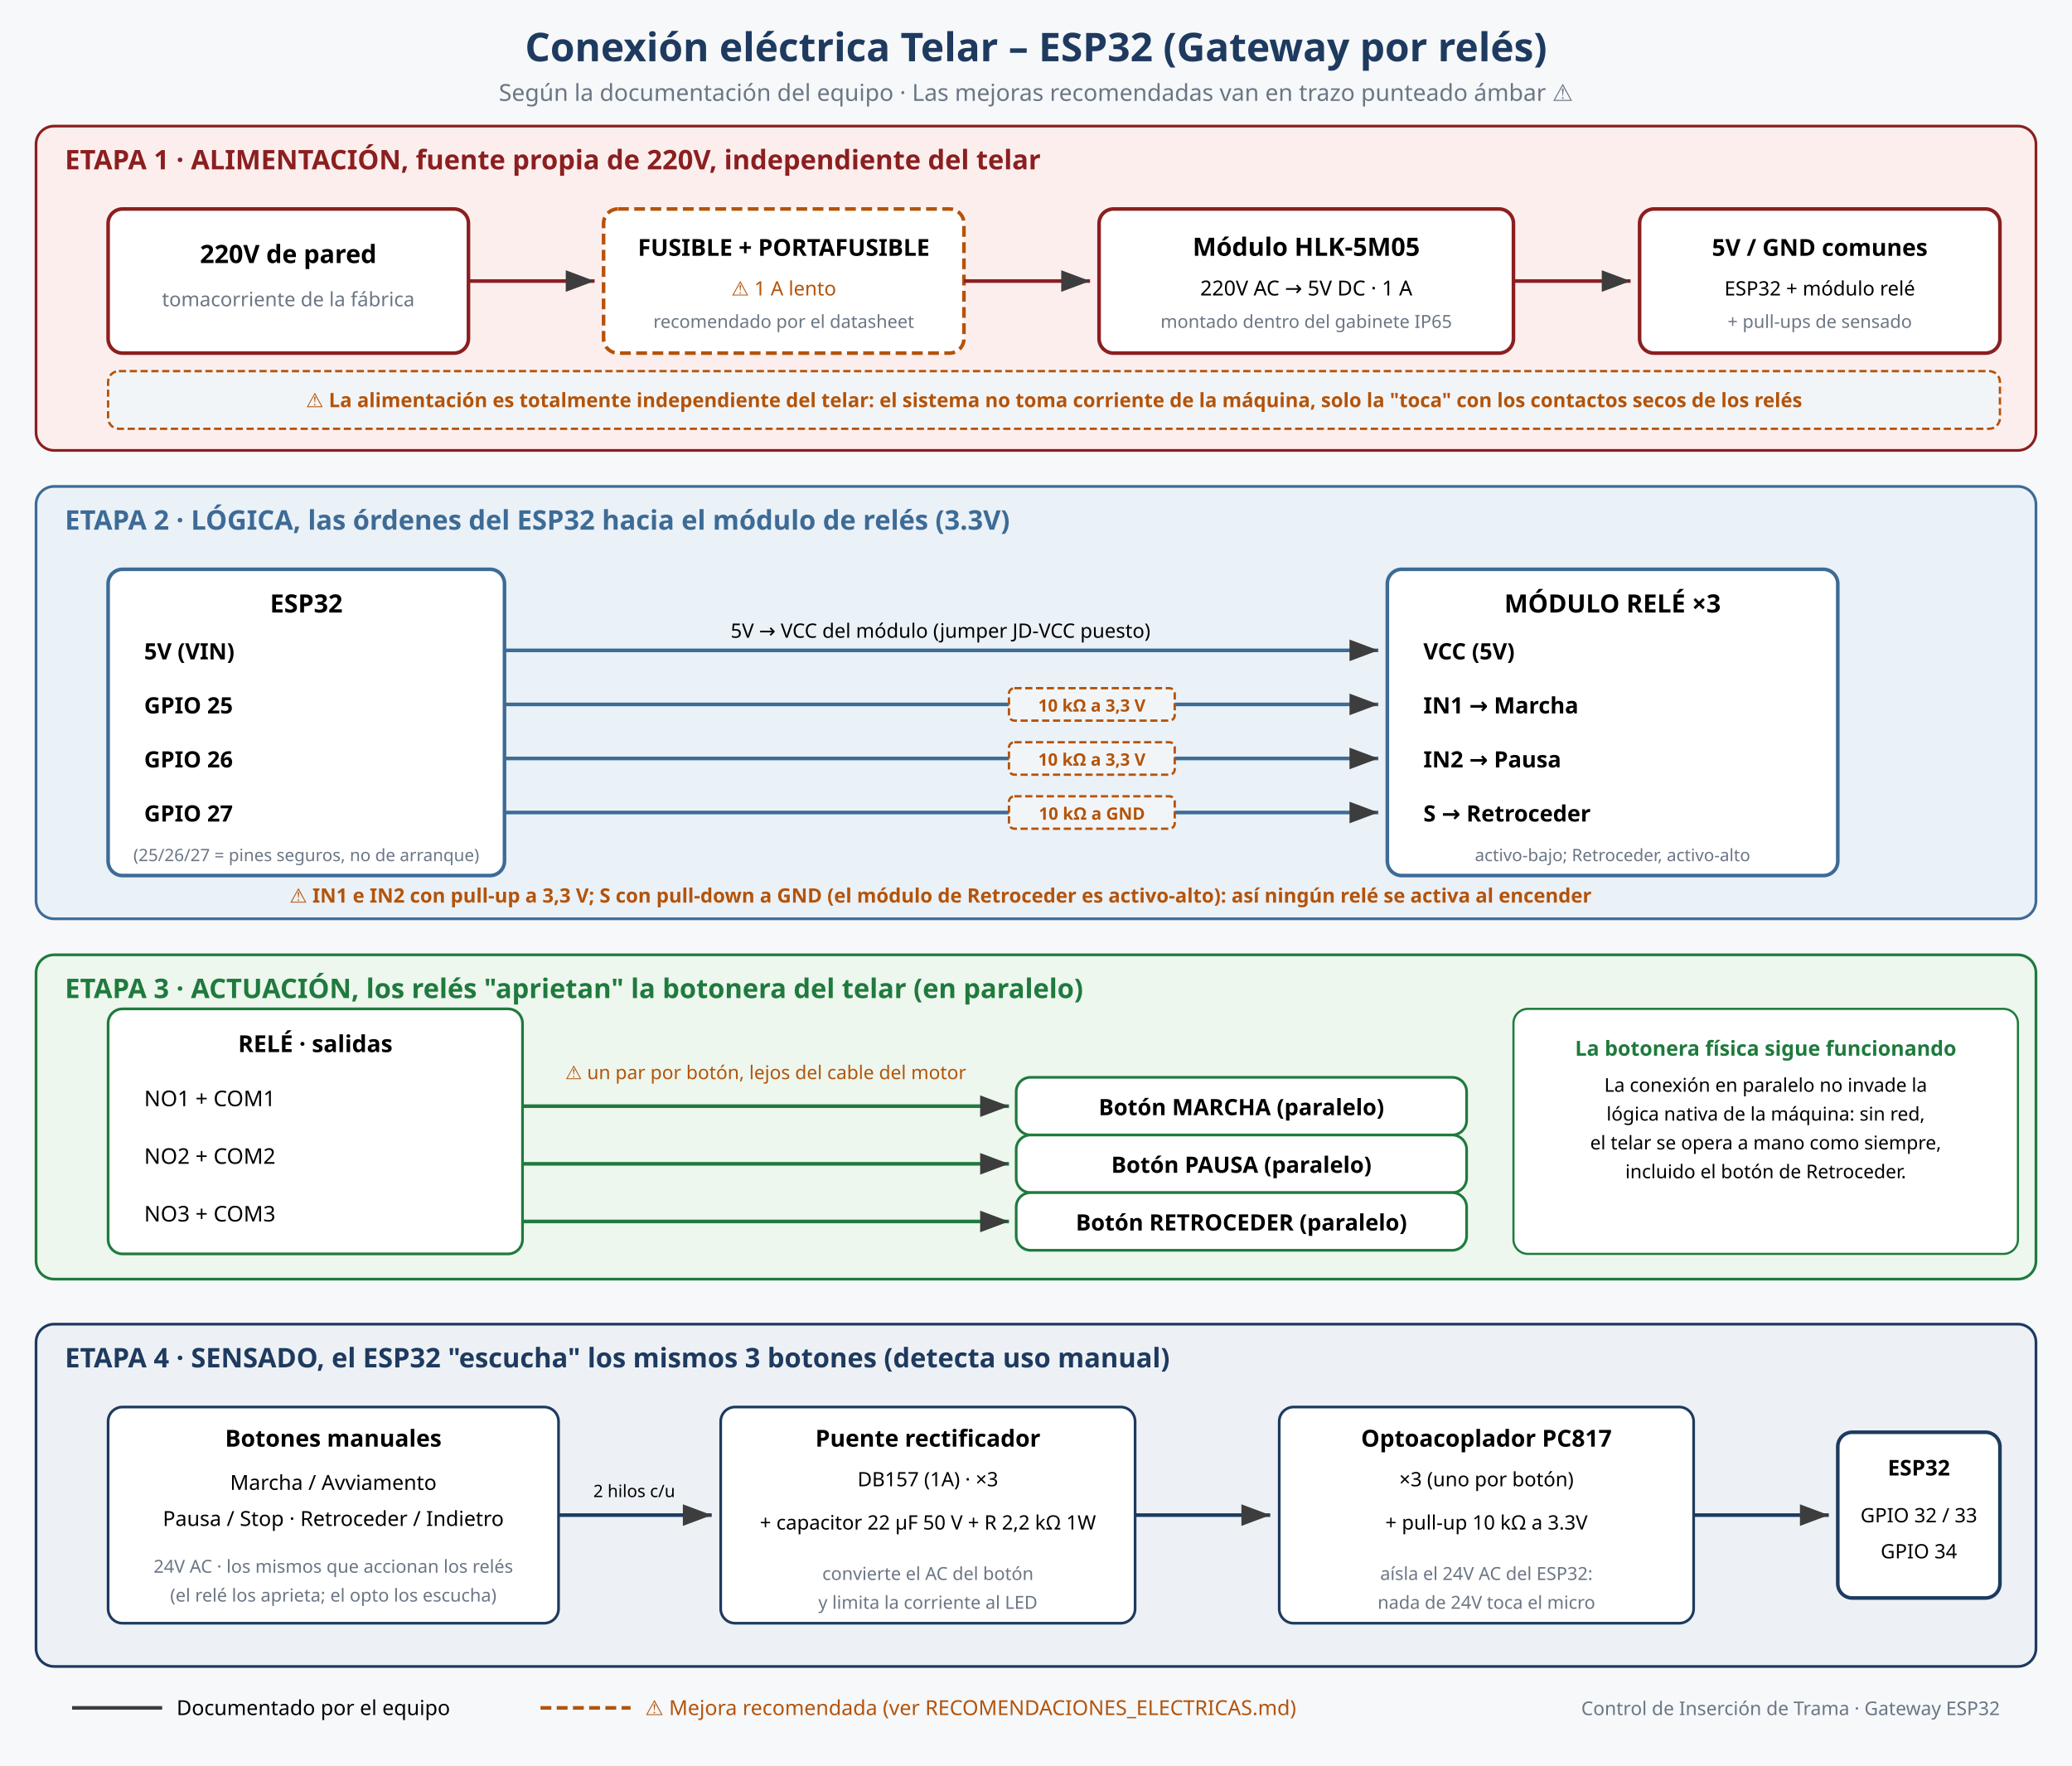
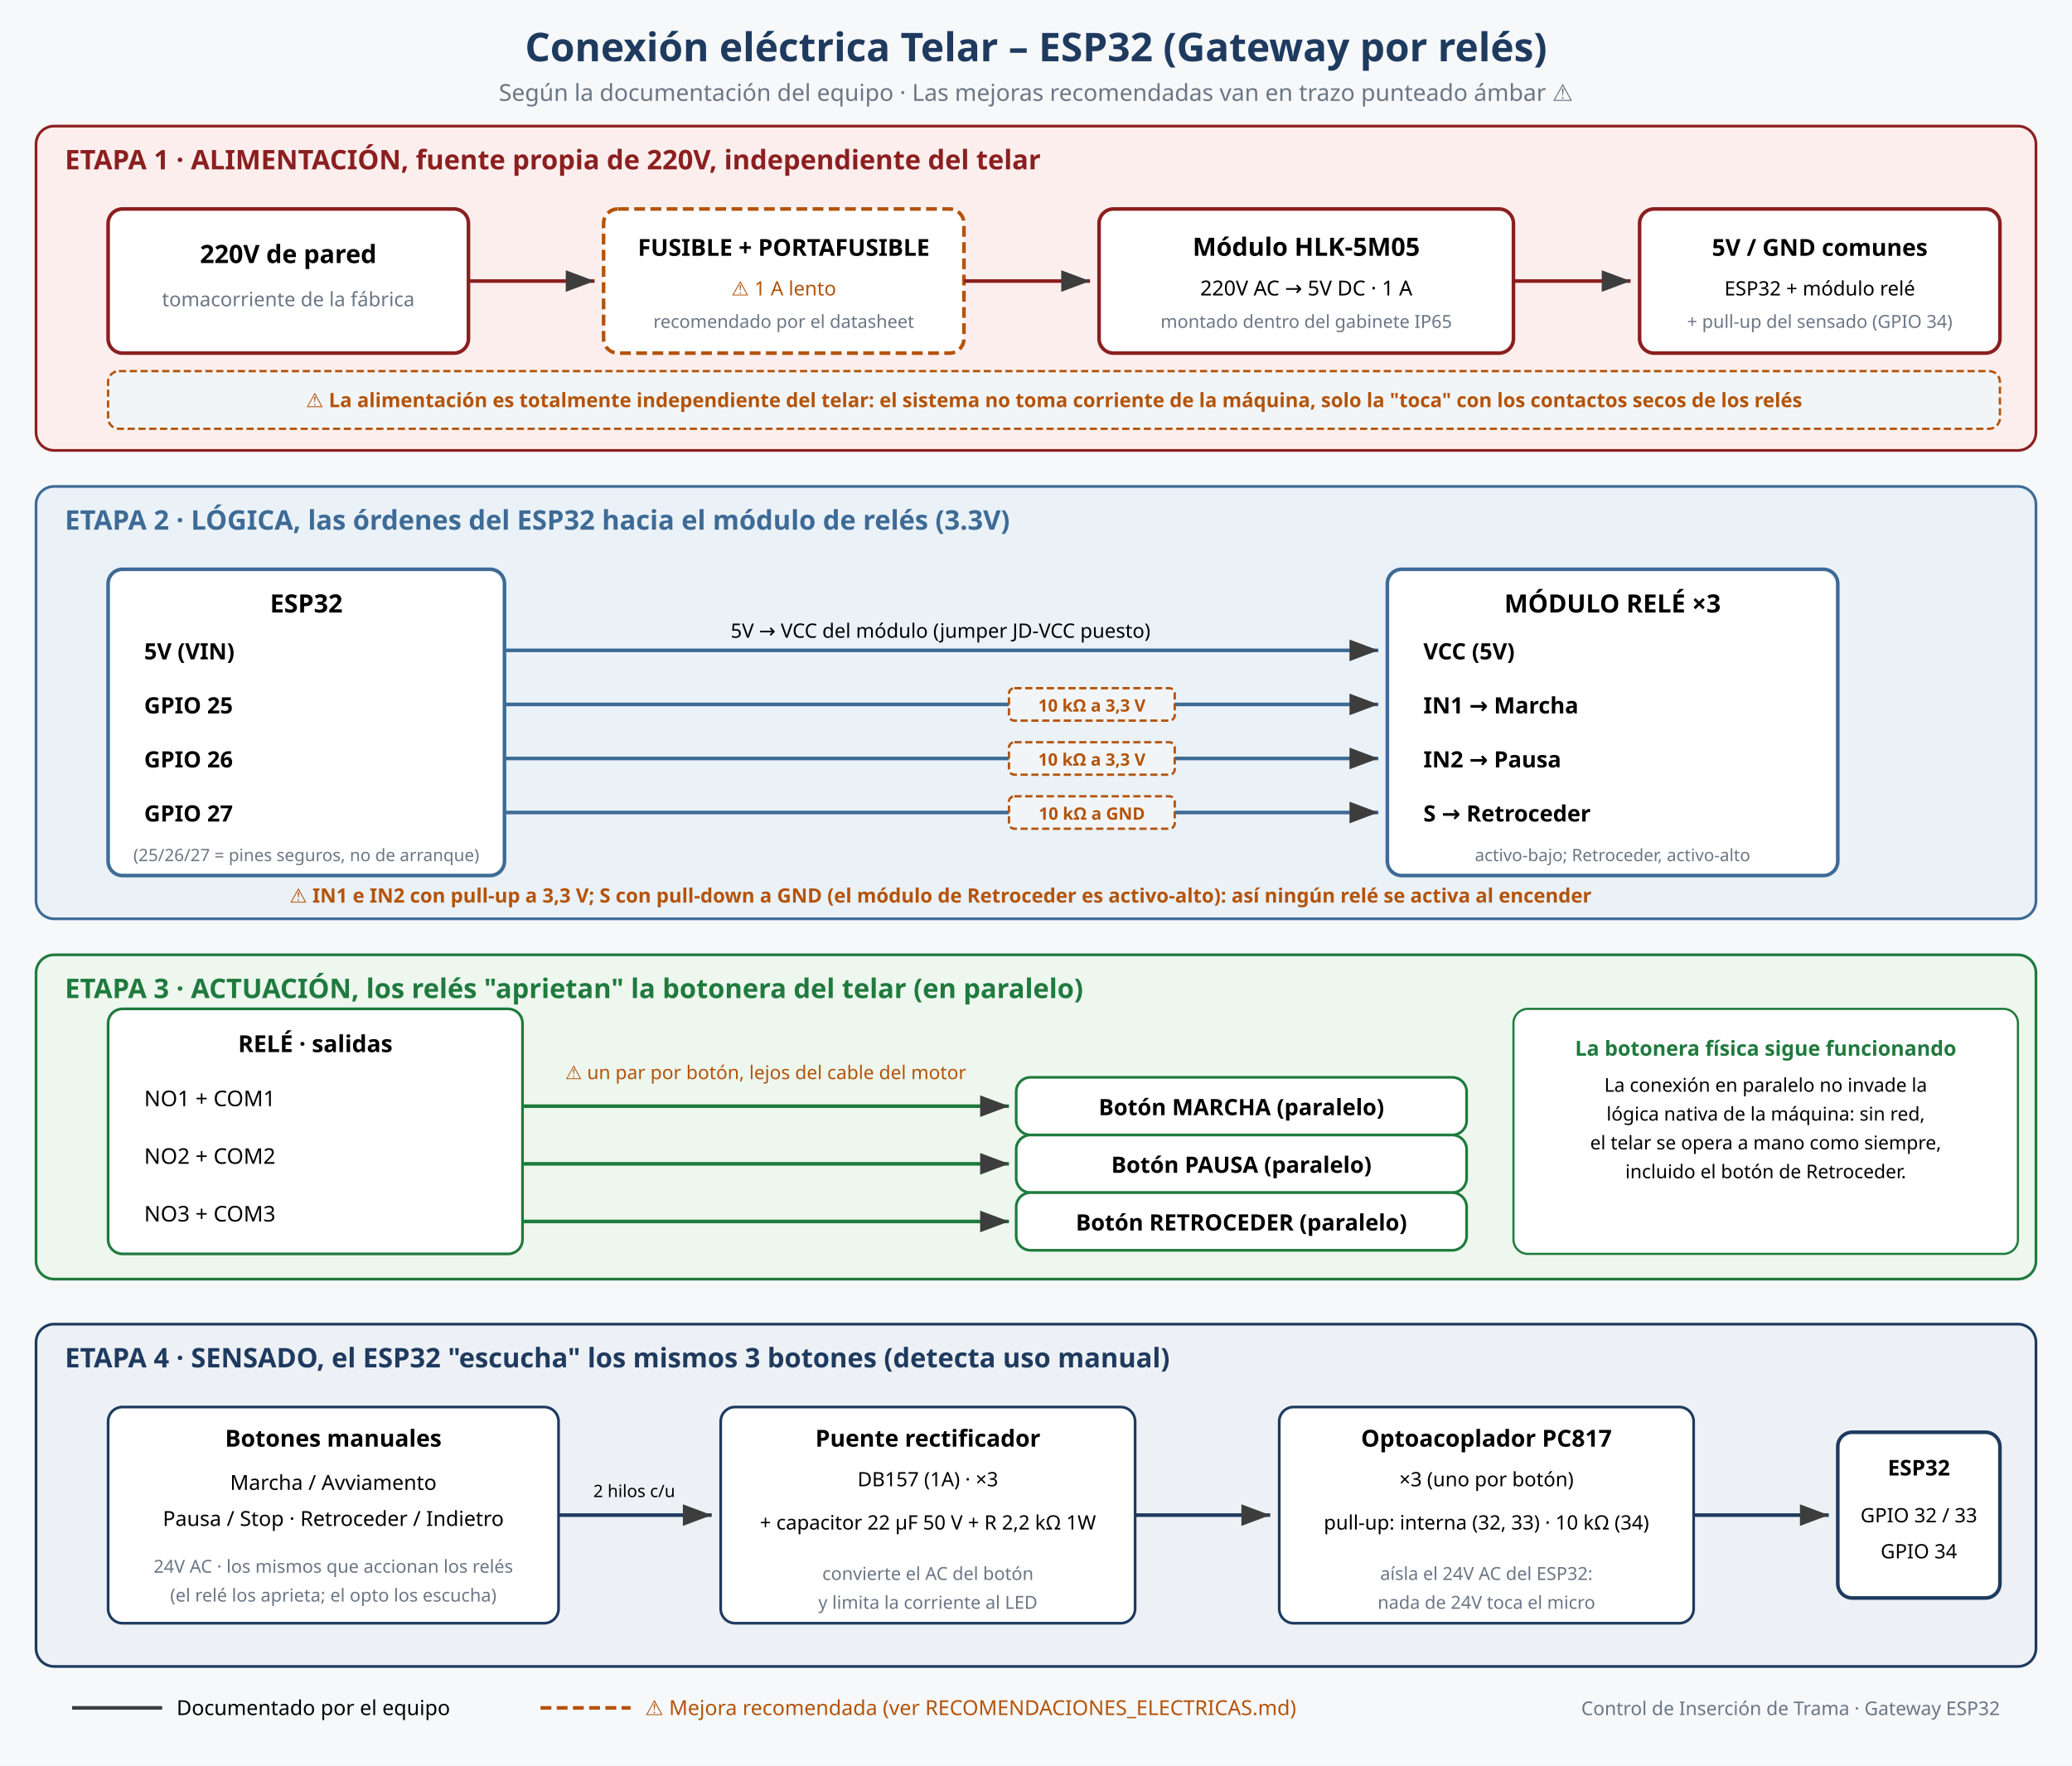
<svg xmlns="http://www.w3.org/2000/svg" viewBox="0 0 1150 980" font-family="IBM Plex Sans, system-ui, sans-serif">
  <defs>
    <marker id="flecha" markerWidth="10" markerHeight="10" refX="8" refY="3" orient="auto">
      <path d="M0,0 L8,3 L0,6 Z" fill="#3d3d3d" />
    </marker>
    <marker id="flechaAmbar" markerWidth="10" markerHeight="10" refX="8" refY="3" orient="auto">
      <path d="M0,0 L8,3 L0,6 Z" fill="#b45309" />
    </marker>
  </defs>
  <rect width="1150" height="980" fill="#f6f8fa" />
  <text font-family="Questrial, IBM Plex Sans, sans-serif" x="575" y="34" text-anchor="middle" font-size="22" font-weight="bold" fill="#1e3a5f">Conexión eléctrica Telar – ESP32 (Gateway por relés)</text>
  <text x="575" y="56" text-anchor="middle" font-size="13" fill="#6b7684">Según la documentación del equipo · Las mejoras recomendadas van en trazo punteado ámbar ⚠</text>
  <rect x="20" y="70" width="1110" height="180" rx="10" fill="#fdeeee" stroke="#8b1f1f" stroke-width="1.5" />
  <text font-family="Questrial, IBM Plex Sans, sans-serif" x="36" y="94" font-size="15" font-weight="bold" fill="#8b1f1f">ETAPA 1 · ALIMENTACIÓN, fuente propia de 220V, independiente del telar</text>
  <rect x="60" y="116" width="200" height="80" rx="8" fill="#fff" stroke="#8b1f1f" stroke-width="2" />
  <text font-family="Questrial, IBM Plex Sans, sans-serif" x="160" y="146" text-anchor="middle" font-size="14" font-weight="bold">220V de pared</text>
  <text x="160" y="170" text-anchor="middle" font-size="11" fill="#6b7684">tomacorriente de la fábrica</text>
  <line x1="260" y1="156" x2="330" y2="156" stroke="#8b1f1f" stroke-width="2" marker-end="url(#flecha)" />
  <rect x="335" y="116" width="200" height="80" rx="8" fill="#fff" stroke="#b45309" stroke-width="2" stroke-dasharray="6 3" />
  <text x="435" y="142" text-anchor="middle" font-size="13" font-weight="bold">FUSIBLE + PORTAFUSIBLE</text>
  <text x="435" y="164" text-anchor="middle" font-size="11" fill="#b45309">⚠ 1 A lento</text>
  <text x="435" y="182" text-anchor="middle" font-size="10" fill="#6b7684">recomendado por el datasheet</text>
  <line x1="535" y1="156" x2="605" y2="156" stroke="#8b1f1f" stroke-width="2" marker-end="url(#flecha)" />
  <rect x="610" y="116" width="230" height="80" rx="8" fill="#fff" stroke="#8b1f1f" stroke-width="2" />
  <text font-family="Questrial, IBM Plex Sans, sans-serif" x="725" y="142" text-anchor="middle" font-size="14" font-weight="bold">Módulo HLK-5M05</text>
  <text x="725" y="164" text-anchor="middle" font-size="11.5">220V AC → 5V DC · 1 A</text>
  <text x="725" y="182" text-anchor="middle" font-size="10" fill="#6b7684">montado dentro del gabinete IP65</text>
  <line x1="840" y1="156" x2="905" y2="156" stroke="#8b1f1f" stroke-width="2" marker-end="url(#flecha)" />
  <rect x="910" y="116" width="200" height="80" rx="8" fill="#fff" stroke="#8b1f1f" stroke-width="2" />
  <text x="1010" y="142" text-anchor="middle" font-size="13" font-weight="bold">5V / GND comunes</text>
  <text x="1010" y="164" text-anchor="middle" font-size="11">ESP32 + módulo relé</text>
-   <text x="1010" y="182" text-anchor="middle" font-size="10" fill="#6b7684">+ pull-ups de sensado</text>
+   <text x="1010" y="182" text-anchor="middle" font-size="10" fill="#6b7684">+ pull-up del sensado (GPIO 34)</text>
  <rect x="60" y="206" width="1050" height="32" rx="6" fill="#f2f5f8" stroke="#b45309" stroke-width="1.3" stroke-dasharray="4 2" />
  <text x="585" y="226" text-anchor="middle" font-size="11" fill="#b45309" font-weight="bold">⚠ La alimentación es totalmente independiente del telar: el sistema no toma corriente de la máquina, solo la "toca" con los contactos secos de los relés</text>
  <g transform="translate(0,-200)">
    <rect x="20" y="470" width="1110" height="240" rx="10" fill="#EAF1F7" stroke="#3D6B96" stroke-width="1.5" />
    <text font-family="Questrial, IBM Plex Sans, sans-serif" x="36" y="494" font-size="15" font-weight="bold" fill="#3D6B96">ETAPA 2 · LÓGICA, las órdenes del ESP32 hacia el módulo de relés (3.3V)</text>
    <rect x="60" y="516" width="220" height="170" rx="8" fill="#fff" stroke="#3D6B96" stroke-width="2" />
    <text font-family="Questrial, IBM Plex Sans, sans-serif" x="170" y="540" text-anchor="middle" font-size="14" font-weight="bold">ESP32</text>
    <text x="80" y="566" font-size="12.5" font-weight="bold">5V (VIN)</text>
    <text x="80" y="596" font-size="12.5" font-weight="bold">GPIO 25</text>
    <text x="80" y="626" font-size="12.5" font-weight="bold">GPIO 26</text>
    <text x="80" y="656" font-size="12.5" font-weight="bold">GPIO 27</text>
    <text x="170" y="678" text-anchor="middle" font-size="9.5" fill="#6b7684">(25/26/27 = pines seguros, no de arranque)</text>
    <rect x="770" y="516" width="250" height="170" rx="8" fill="#fff" stroke="#3D6B96" stroke-width="2" />
    <text font-family="Questrial, IBM Plex Sans, sans-serif" x="895" y="540" text-anchor="middle" font-size="14" font-weight="bold">MÓDULO RELÉ ×3</text>
    <text x="790" y="566" font-size="12.5" font-weight="bold">VCC (5V)</text>
    <text x="790" y="596" font-size="12.5" font-weight="bold">IN1 → Marcha</text>
    <text x="790" y="626" font-size="12.5" font-weight="bold">IN2 → Pausa</text>
    <text x="790" y="656" font-size="12.5" font-weight="bold">S → Retroceder</text>
    <text x="895" y="678" text-anchor="middle" font-size="9.5" fill="#6b7684">activo-bajo; Retroceder, activo-alto</text>
    <line x1="280" y1="561" x2="765" y2="561" stroke="#3D6B96" stroke-width="2" marker-end="url(#flecha)" />
    <line x1="280" y1="591" x2="765" y2="591" stroke="#3D6B96" stroke-width="2" marker-end="url(#flecha)" />
    <line x1="280" y1="621" x2="765" y2="621" stroke="#3D6B96" stroke-width="2" marker-end="url(#flecha)" />
    <line x1="280" y1="651" x2="765" y2="651" stroke="#3D6B96" stroke-width="2" marker-end="url(#flecha)" />
    <text x="522" y="554" text-anchor="middle" font-size="11">5V → VCC del módulo (jumper JD-VCC puesto)</text>
    <rect x="560" y="582" width="92" height="18" rx="3" fill="#f2f5f8" stroke="#b45309" stroke-width="1.3" stroke-dasharray="4 2" />
    <text x="606" y="595" text-anchor="middle" font-size="9.5" fill="#b45309" font-weight="bold">10 kΩ a 3,3 V</text>
    <rect x="560" y="612" width="92" height="18" rx="3" fill="#f2f5f8" stroke="#b45309" stroke-width="1.3" stroke-dasharray="4 2" />
    <text x="606" y="625" text-anchor="middle" font-size="9.5" fill="#b45309" font-weight="bold">10 kΩ a 3,3 V</text>
    <rect x="560" y="642" width="92" height="18" rx="3" fill="#f2f5f8" stroke="#b45309" stroke-width="1.3" stroke-dasharray="4 2" />
    <text x="606" y="655" text-anchor="middle" font-size="9.5" fill="#b45309" font-weight="bold">10 kΩ a GND</text>
    <text x="522" y="701" text-anchor="middle" font-size="11" fill="#b45309" font-weight="bold">⚠ IN1 e IN2 con pull-up a 3,3 V; S con pull-down a GND (el módulo de Retroceder es activo-alto): así ningún relé se activa al encender</text>
    <rect x="20" y="730" width="1110" height="180" rx="10" fill="#edf7ee" stroke="#1f7a3d" stroke-width="1.5" />
    <text font-family="Questrial, IBM Plex Sans, sans-serif" x="36" y="754" font-size="15" font-weight="bold" fill="#1f7a3d">ETAPA 3 · ACTUACIÓN, los relés "aprietan" la botonera del telar (en paralelo)</text>
    <rect x="60" y="760" width="230" height="136" rx="8" fill="#fff" stroke="#1f7a3d" stroke-width="1.5" />
    <text x="175" y="784" text-anchor="middle" font-size="13" font-weight="bold">RELÉ · salidas</text>
    <text x="80" y="814" font-size="12">NO1 + COM1</text>
    <text x="80" y="846" font-size="12">NO2 + COM2</text>
    <text x="80" y="878" font-size="12">NO3 + COM3</text>
    <line x1="290" y1="814" x2="560" y2="814" stroke="#1f7a3d" stroke-width="2" marker-end="url(#flecha)" />
    <line x1="290" y1="846" x2="560" y2="846" stroke="#1f7a3d" stroke-width="2" marker-end="url(#flecha)" />
    <line x1="290" y1="878" x2="560" y2="878" stroke="#1f7a3d" stroke-width="2" marker-end="url(#flecha)" />
    <text x="425" y="799" text-anchor="middle" font-size="10.5" fill="#b45309">⚠ un par por botón, lejos del cable del motor</text>
    <rect x="564" y="798" width="250" height="32" rx="8" fill="#fff" stroke="#1f7a3d" stroke-width="1.5" />
    <text x="689" y="819" text-anchor="middle" font-size="12.5" font-weight="bold">Botón MARCHA (paralelo)</text>
    <rect x="564" y="830" width="250" height="32" rx="8" fill="#fff" stroke="#1f7a3d" stroke-width="1.5" />
    <text x="689" y="851" text-anchor="middle" font-size="12.5" font-weight="bold">Botón PAUSA (paralelo)</text>
    <rect x="564" y="862" width="250" height="32" rx="8" fill="#fff" stroke="#1f7a3d" stroke-width="1.5" />
    <text x="689" y="883" text-anchor="middle" font-size="12.5" font-weight="bold">Botón RETROCEDER (paralelo)</text>
    <rect x="840" y="760" width="280" height="136" rx="8" fill="#fff" stroke="#1f7a3d" stroke-width="1.2" />
    <text x="980" y="786" text-anchor="middle" font-size="11.5" font-weight="bold" fill="#1f7a3d">La botonera física sigue funcionando</text>
    <text x="980" y="806" text-anchor="middle" font-size="10.5">La conexión en paralelo no invade la</text>
    <text x="980" y="822" text-anchor="middle" font-size="10.5">lógica nativa de la máquina: sin red,</text>
    <text x="980" y="838" text-anchor="middle" font-size="10.5">el telar se opera a mano como siempre,</text>
    <text x="980" y="854" text-anchor="middle" font-size="10.5">incluido el botón de Retroceder.</text>
  </g>
  <rect x="20" y="735" width="1110" height="190" rx="10" fill="#EDF1F5" stroke="#1e3a5f" stroke-width="1.5" />
  <text font-family="Questrial, IBM Plex Sans, sans-serif" x="36" y="759" font-size="15" font-weight="bold" fill="#1e3a5f">ETAPA 4 · SENSADO, el ESP32 "escucha" los mismos 3 botones (detecta uso manual)</text>
  <rect x="60" y="781" width="250" height="120" rx="8" fill="#fff" stroke="#1e3a5f" stroke-width="1.5" />
  <text x="185" y="803" text-anchor="middle" font-size="13" font-weight="bold">Botones manuales</text>
  <text x="185" y="827" text-anchor="middle" font-size="11.5">Marcha / Avviamento</text>
  <text x="185" y="847" text-anchor="middle" font-size="11.5">Pausa / Stop  ·  Retroceder / Indietro</text>
  <text x="185" y="873" text-anchor="middle" font-size="10" fill="#6b7684">24V AC · los mismos que accionan los relés</text>
  <text x="185" y="889" text-anchor="middle" font-size="10" fill="#6b7684">(el relé los aprieta; el opto los escucha)</text>
  <line x1="310" y1="841" x2="395" y2="841" stroke="#1e3a5f" stroke-width="2" marker-end="url(#flecha)" />
  <text x="352" y="831" text-anchor="middle" font-size="9.5">2 hilos c/u</text>
  <rect x="400" y="781" width="230" height="120" rx="8" fill="#fff" stroke="#1e3a5f" stroke-width="1.5" />
  <text x="515" y="803" text-anchor="middle" font-size="13" font-weight="bold">Puente rectificador</text>
  <text x="515" y="825" text-anchor="middle" font-size="11">DB157 (1A) · ×3</text>
  <text x="515" y="849" text-anchor="middle" font-size="11">+ capacitor 22 µF 50 V + R 2,2 kΩ 1W</text>
  <text x="515" y="877" text-anchor="middle" font-size="10" fill="#6b7684">convierte el AC del botón</text>
  <text x="515" y="893" text-anchor="middle" font-size="10" fill="#6b7684">y limita la corriente al LED</text>
  <line x1="630" y1="841" x2="705" y2="841" stroke="#1e3a5f" stroke-width="2" marker-end="url(#flecha)" />
  <rect x="710" y="781" width="230" height="120" rx="8" fill="#fff" stroke="#1e3a5f" stroke-width="1.5" />
  <text x="825" y="803" text-anchor="middle" font-size="13" font-weight="bold">Optoacoplador PC817</text>
  <text x="825" y="825" text-anchor="middle" font-size="11">×3 (uno por botón)</text>
-   <text x="825" y="849" text-anchor="middle" font-size="11">+ pull-up 10 kΩ a 3.3V</text>
+   <text x="825" y="849" text-anchor="middle" font-size="11">pull-up: interna (32, 33) · 10 kΩ (34)</text>
  <text x="825" y="877" text-anchor="middle" font-size="10" fill="#6b7684">aísla el 24V AC del ESP32:</text>
  <text x="825" y="893" text-anchor="middle" font-size="10" fill="#6b7684">nada de 24V toca el micro</text>
  <line x1="940" y1="841" x2="1015" y2="841" stroke="#1e3a5f" stroke-width="2" marker-end="url(#flecha)" />
  <rect x="1020" y="795" width="90" height="92" rx="8" fill="#fff" stroke="#1e3a5f" stroke-width="2" />
  <text x="1065" y="819" text-anchor="middle" font-size="12" font-weight="bold">ESP32</text>
  <text x="1065" y="845" text-anchor="middle" font-size="11">GPIO 32 / 33</text>
  <text x="1065" y="865" text-anchor="middle" font-size="11">GPIO 34</text>
  <line x1="40" y1="948" x2="90" y2="948" stroke="#3d3d3d" stroke-width="2" />
  <text x="98" y="952" font-size="11.5">Documentado por el equipo</text>
  <line x1="300" y1="948" x2="350" y2="948" stroke="#b45309" stroke-width="2" stroke-dasharray="6 3" />
  <text x="358" y="952" font-size="11.5" fill="#b45309">⚠ Mejora recomendada (ver RECOMENDACIONES_ELECTRICAS.md)</text>
  <text x="1110" y="952" text-anchor="end" font-size="10.5" fill="#6b7684">Control de Inserción de Trama · Gateway ESP32</text>
</svg>
